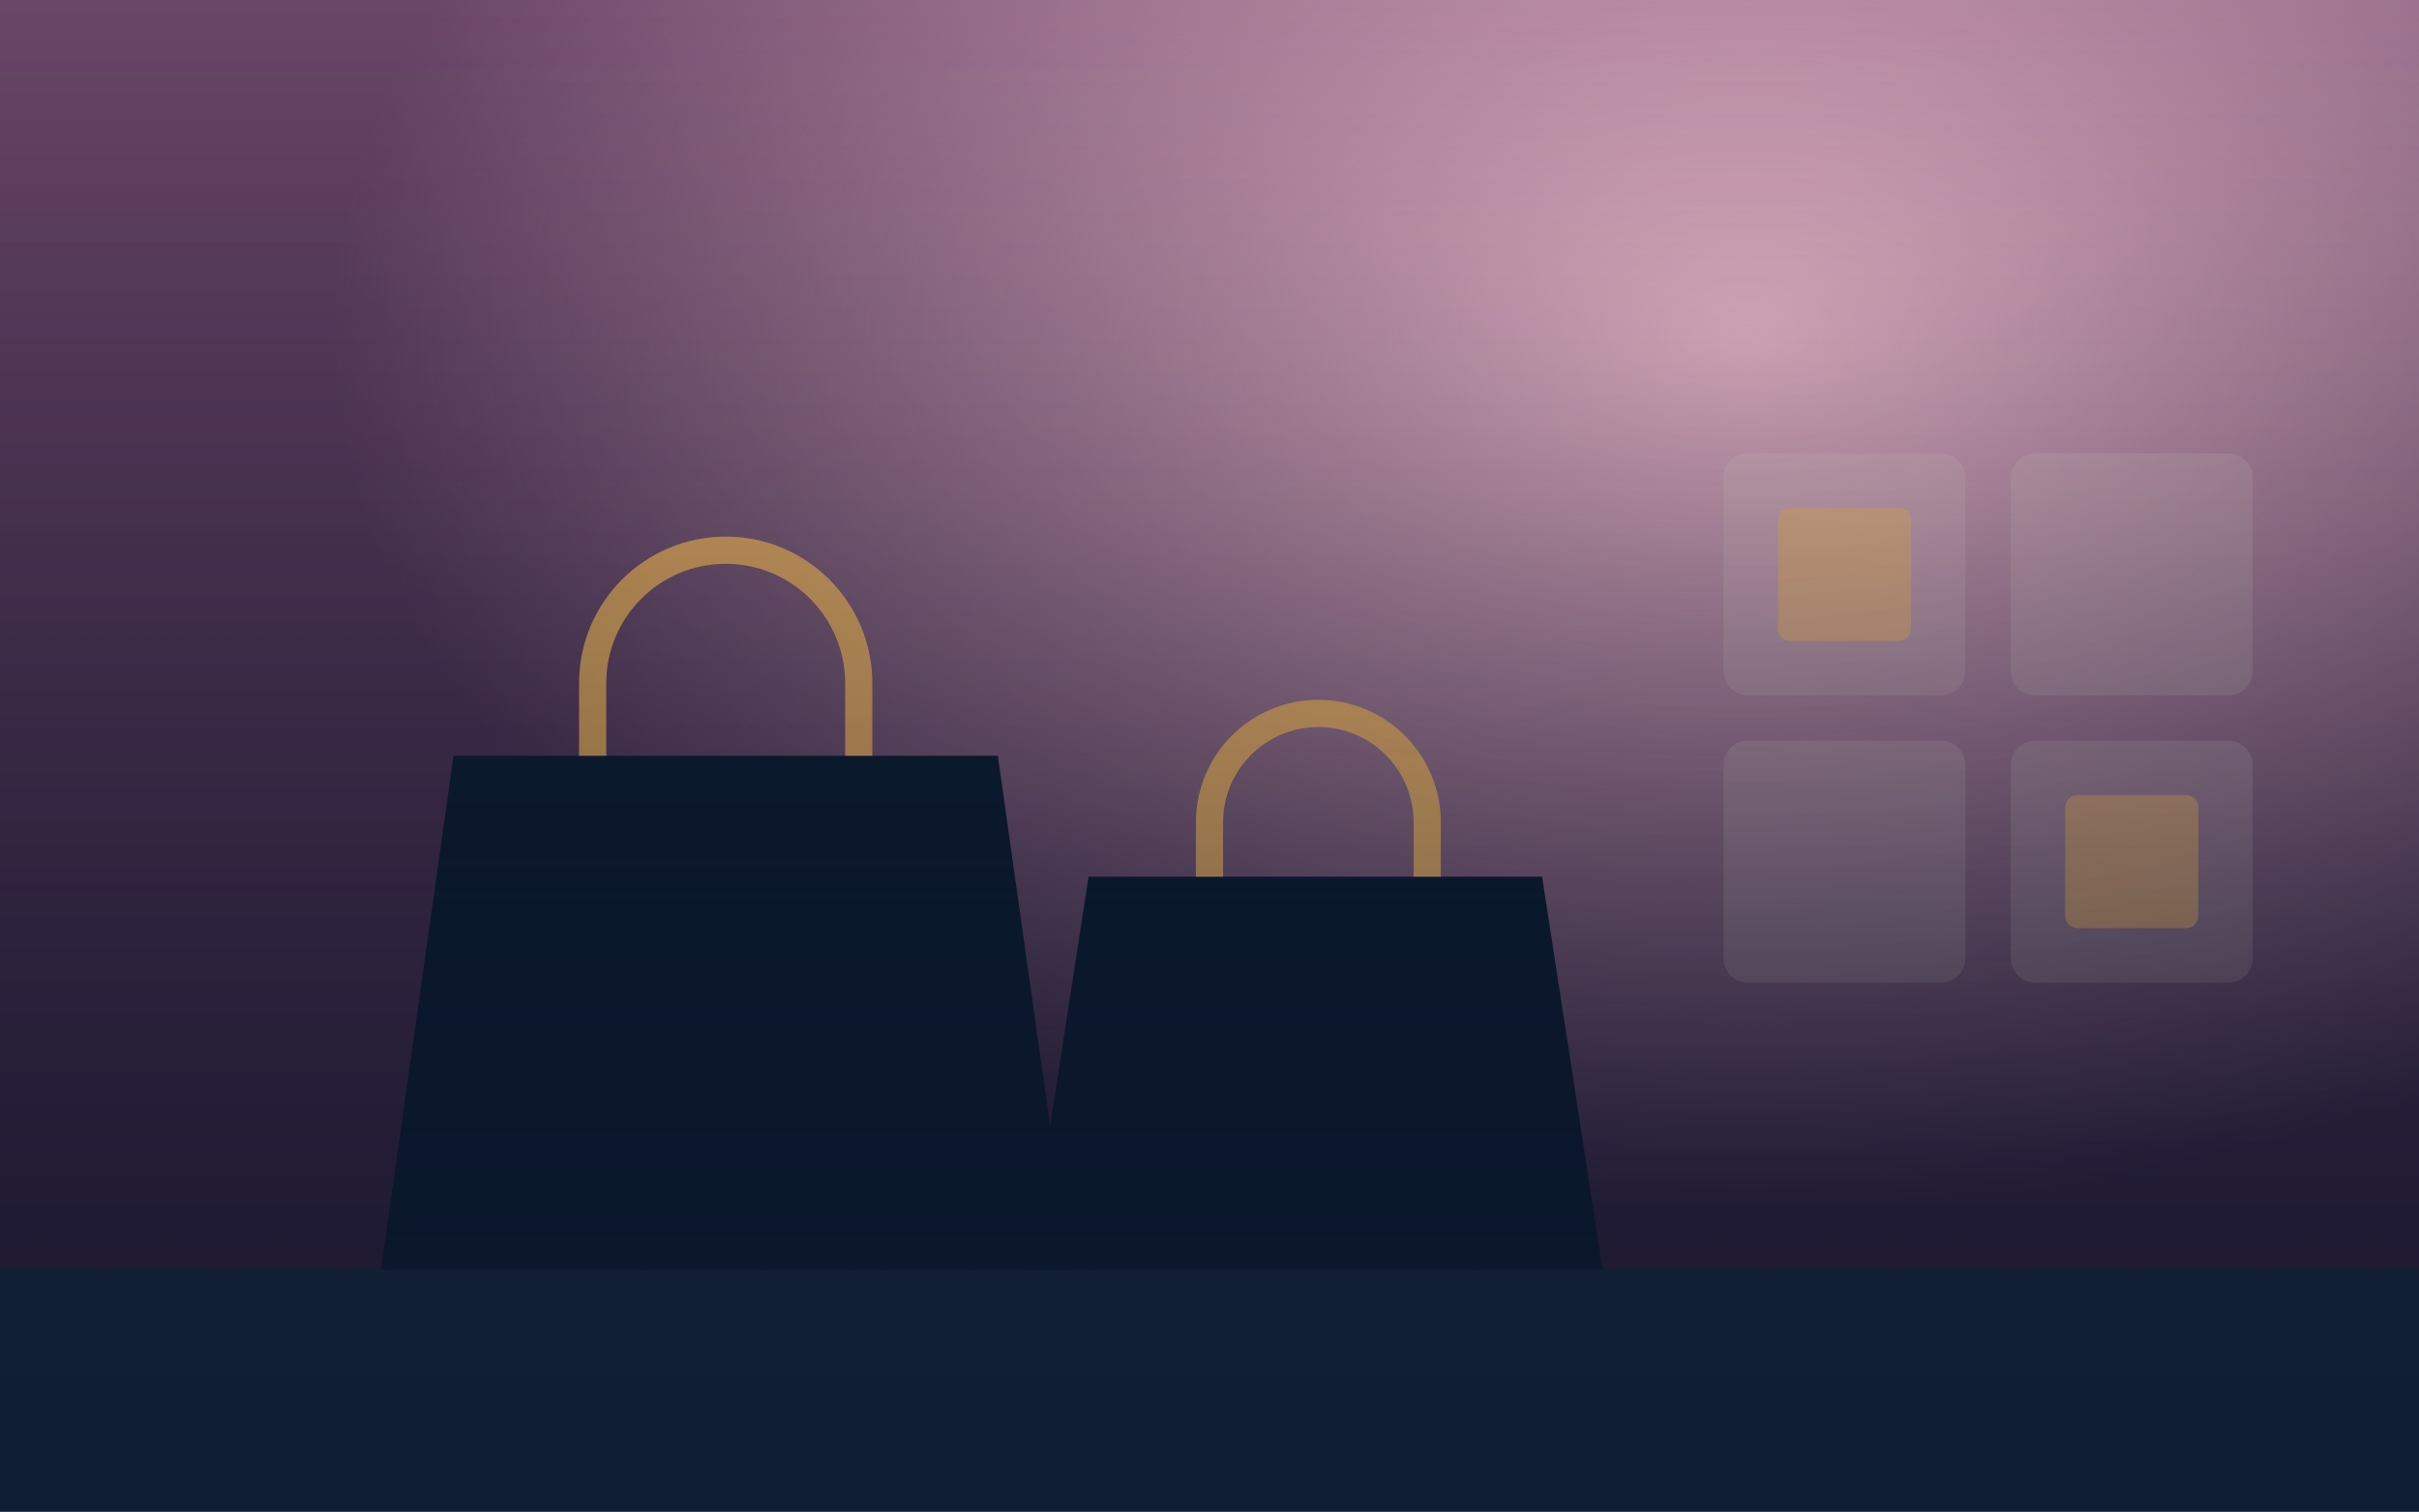
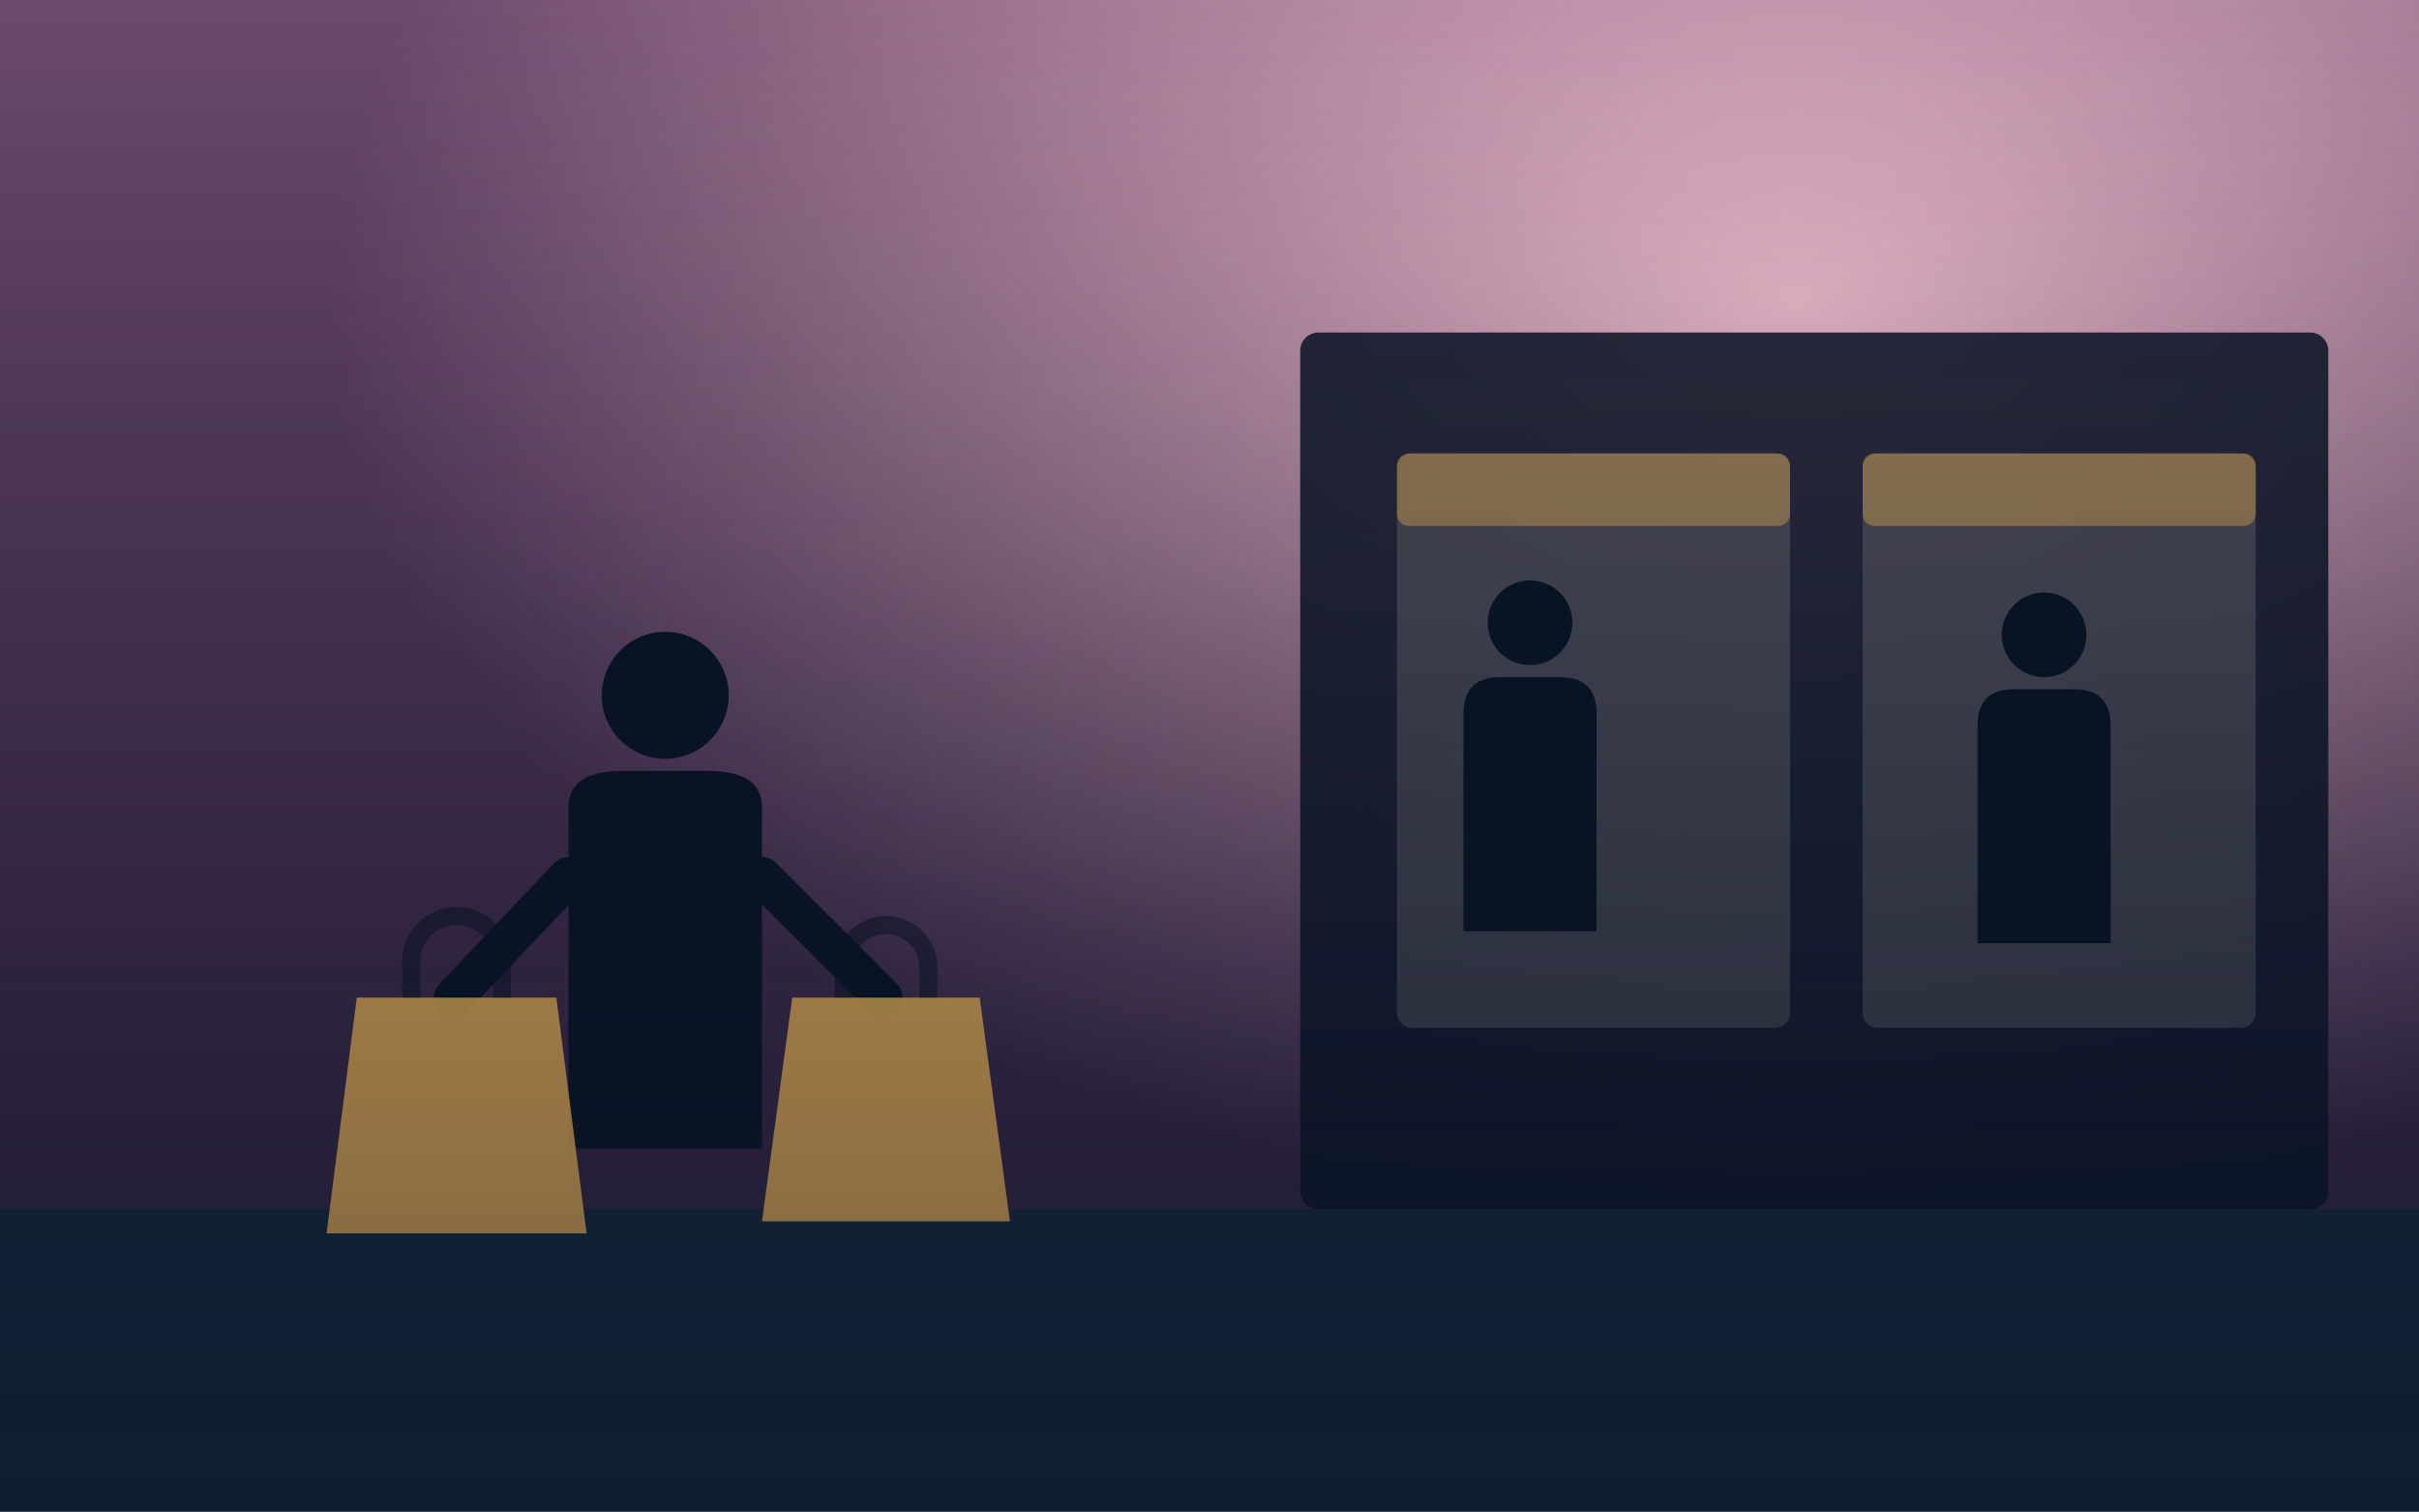
<svg xmlns="http://www.w3.org/2000/svg" viewBox="0 0 800 500" preserveAspectRatio="xMidYMid slice">
  <defs>
    <linearGradient id="s" x1="0" y1="0" x2="0" y2="1">
-       <stop offset="0" stop-color="#6A4668" />
-       <stop offset="1" stop-color="#241733" />
+       <stop offset="0" stop-color="#6D4A6C" />
+       <stop offset="1" stop-color="#271A36" />
    </linearGradient>
-     <radialGradient id="g" cx="72%" cy="22%" r="58%">
-       <stop offset="0" stop-color="#FFC9D8" stop-opacity=".85" />
+     <radialGradient id="g" cx="74%" cy="20%" r="60%">
+       <stop offset="0" stop-color="#FFC9D8" stop-opacity=".9" />
      <stop offset="1" stop-color="#FFC9D8" stop-opacity="0" />
    </radialGradient>
    <linearGradient id="f" x1="0" y1="0" x2="0" y2="1">
      <stop offset="0" stop-color="#0A1428" stop-opacity="0" />
-       <stop offset="1" stop-color="#0A1428" stop-opacity=".55" />
+       <stop offset="1" stop-color="#0A1428" stop-opacity=".5" />
    </linearGradient>
  </defs>
  <rect width="800" height="500" fill="url(#s)" />
  <rect width="800" height="500" fill="url(#g)" />
-   <rect x="0" y="420" width="800" height="80" fill="#16293F" />
-   <g fill="#0B1A2E">
-     <path d="M150 250h180l24 170H126z" />
-     <path d="M360 290h150l20 130H340z" />
+   <rect x="0" y="400" width="800" height="100" fill="#15283E" />
+   <g fill="#081322" opacity=".85">
+     <rect x="430" y="110" width="340" height="290" rx="6" />
  </g>
-   <g fill="none" stroke="#F7B955" stroke-width="9" stroke-opacity=".75">
-     <path d="M196 250v-24a44 44 0 0188 0v24" />
-     <path d="M400 290v-18a36 36 0 0172 0v18" />
+   <g fill="#F3EADF" opacity=".18">
+     <rect x="462" y="150" width="130" height="190" rx="5" />
+     <rect x="616" y="150" width="130" height="190" rx="5" />
  </g>
-   <g fill="#E8E2D4" opacity=".16">
-     <rect x="570" y="150" width="80" height="80" rx="8" />
-     <rect x="665" y="150" width="80" height="80" rx="8" />
-     <rect x="570" y="245" width="80" height="80" rx="8" />
-     <rect x="665" y="245" width="80" height="80" rx="8" />
+   <g fill="#081322">
+     <circle cx="506" cy="206" r="14" />
+     <path d="M484 308 L484 236 Q484 224 496 224 L516 224 Q528 224 528 236 L528 308 Z" />
+     <circle cx="676" cy="210" r="14" />
+     <path d="M654 312 L654 240 Q654 228 666 228 L686 228 Q698 228 698 240 L698 312 Z" />
  </g>
  <g fill="#F7B955" opacity=".45">
-     <rect x="588" y="168" width="44" height="44" rx="4" />
-     <rect x="683" y="263" width="44" height="44" rx="4" />
+     <rect x="462" y="150" width="130" height="24" rx="4" />
+     <rect x="616" y="150" width="130" height="24" rx="4" />
+   </g>
+   <g fill="#081322">
+     <circle cx="220" cy="230" r="21" />
+     <path d="M188 380 L188 267 Q188 255 206 255 L234 255 Q252 255 252 267 L252 380 Z" />
+   </g>
+   <g stroke="#081322" fill="none">
+     <path d="M188 290 L150 330" stroke-width="13" stroke-linecap="round" />
+     <path d="M252 290 L292 330" stroke-width="13" stroke-linecap="round" />
+   </g>
+   <g fill="#F7B955" opacity=".9">
+     <path d="M118 330h66l10 78h-86z" />
+     <path d="M262 330h62l10 74h-82z" />
+   </g>
+   <g fill="none" stroke="#081322" stroke-opacity=".55" stroke-width="6">
+     <path d="M136 330v-12a15 15 0 0130 0v12" />
+     <path d="M279 330v-10a14 14 0 0128 0v10" />
  </g>
  <rect width="800" height="500" fill="url(#f)" />
</svg>
